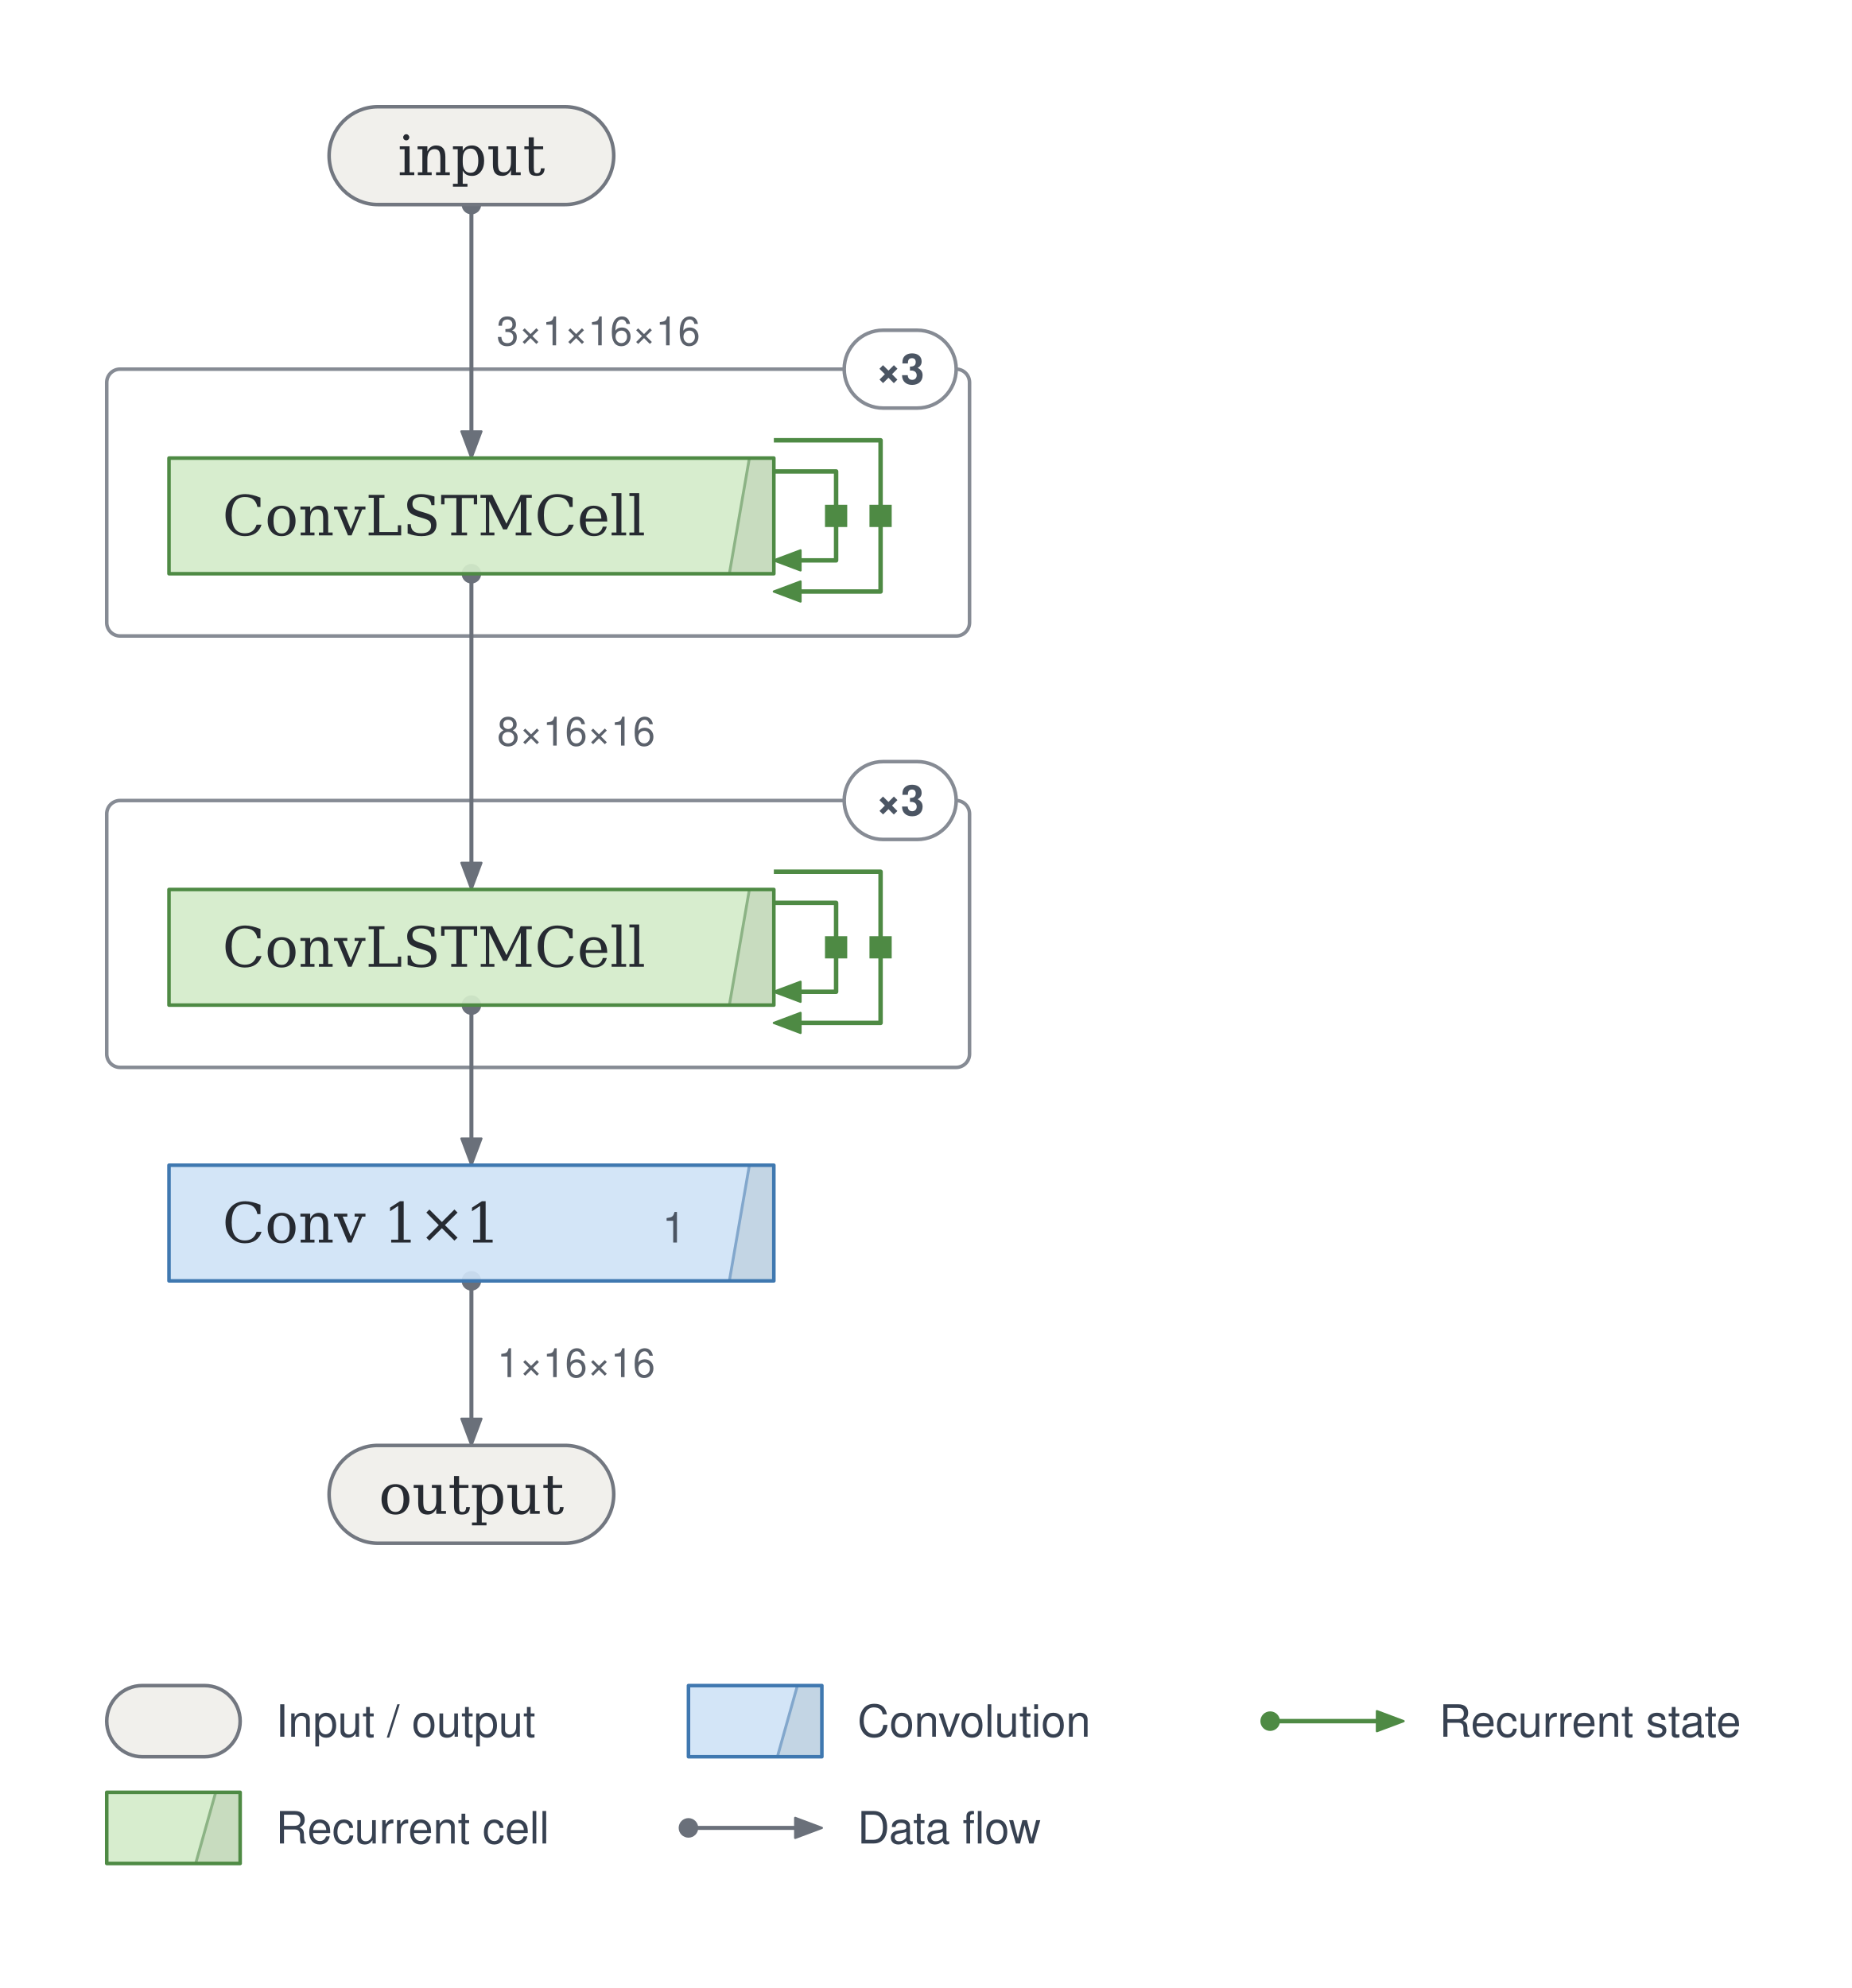
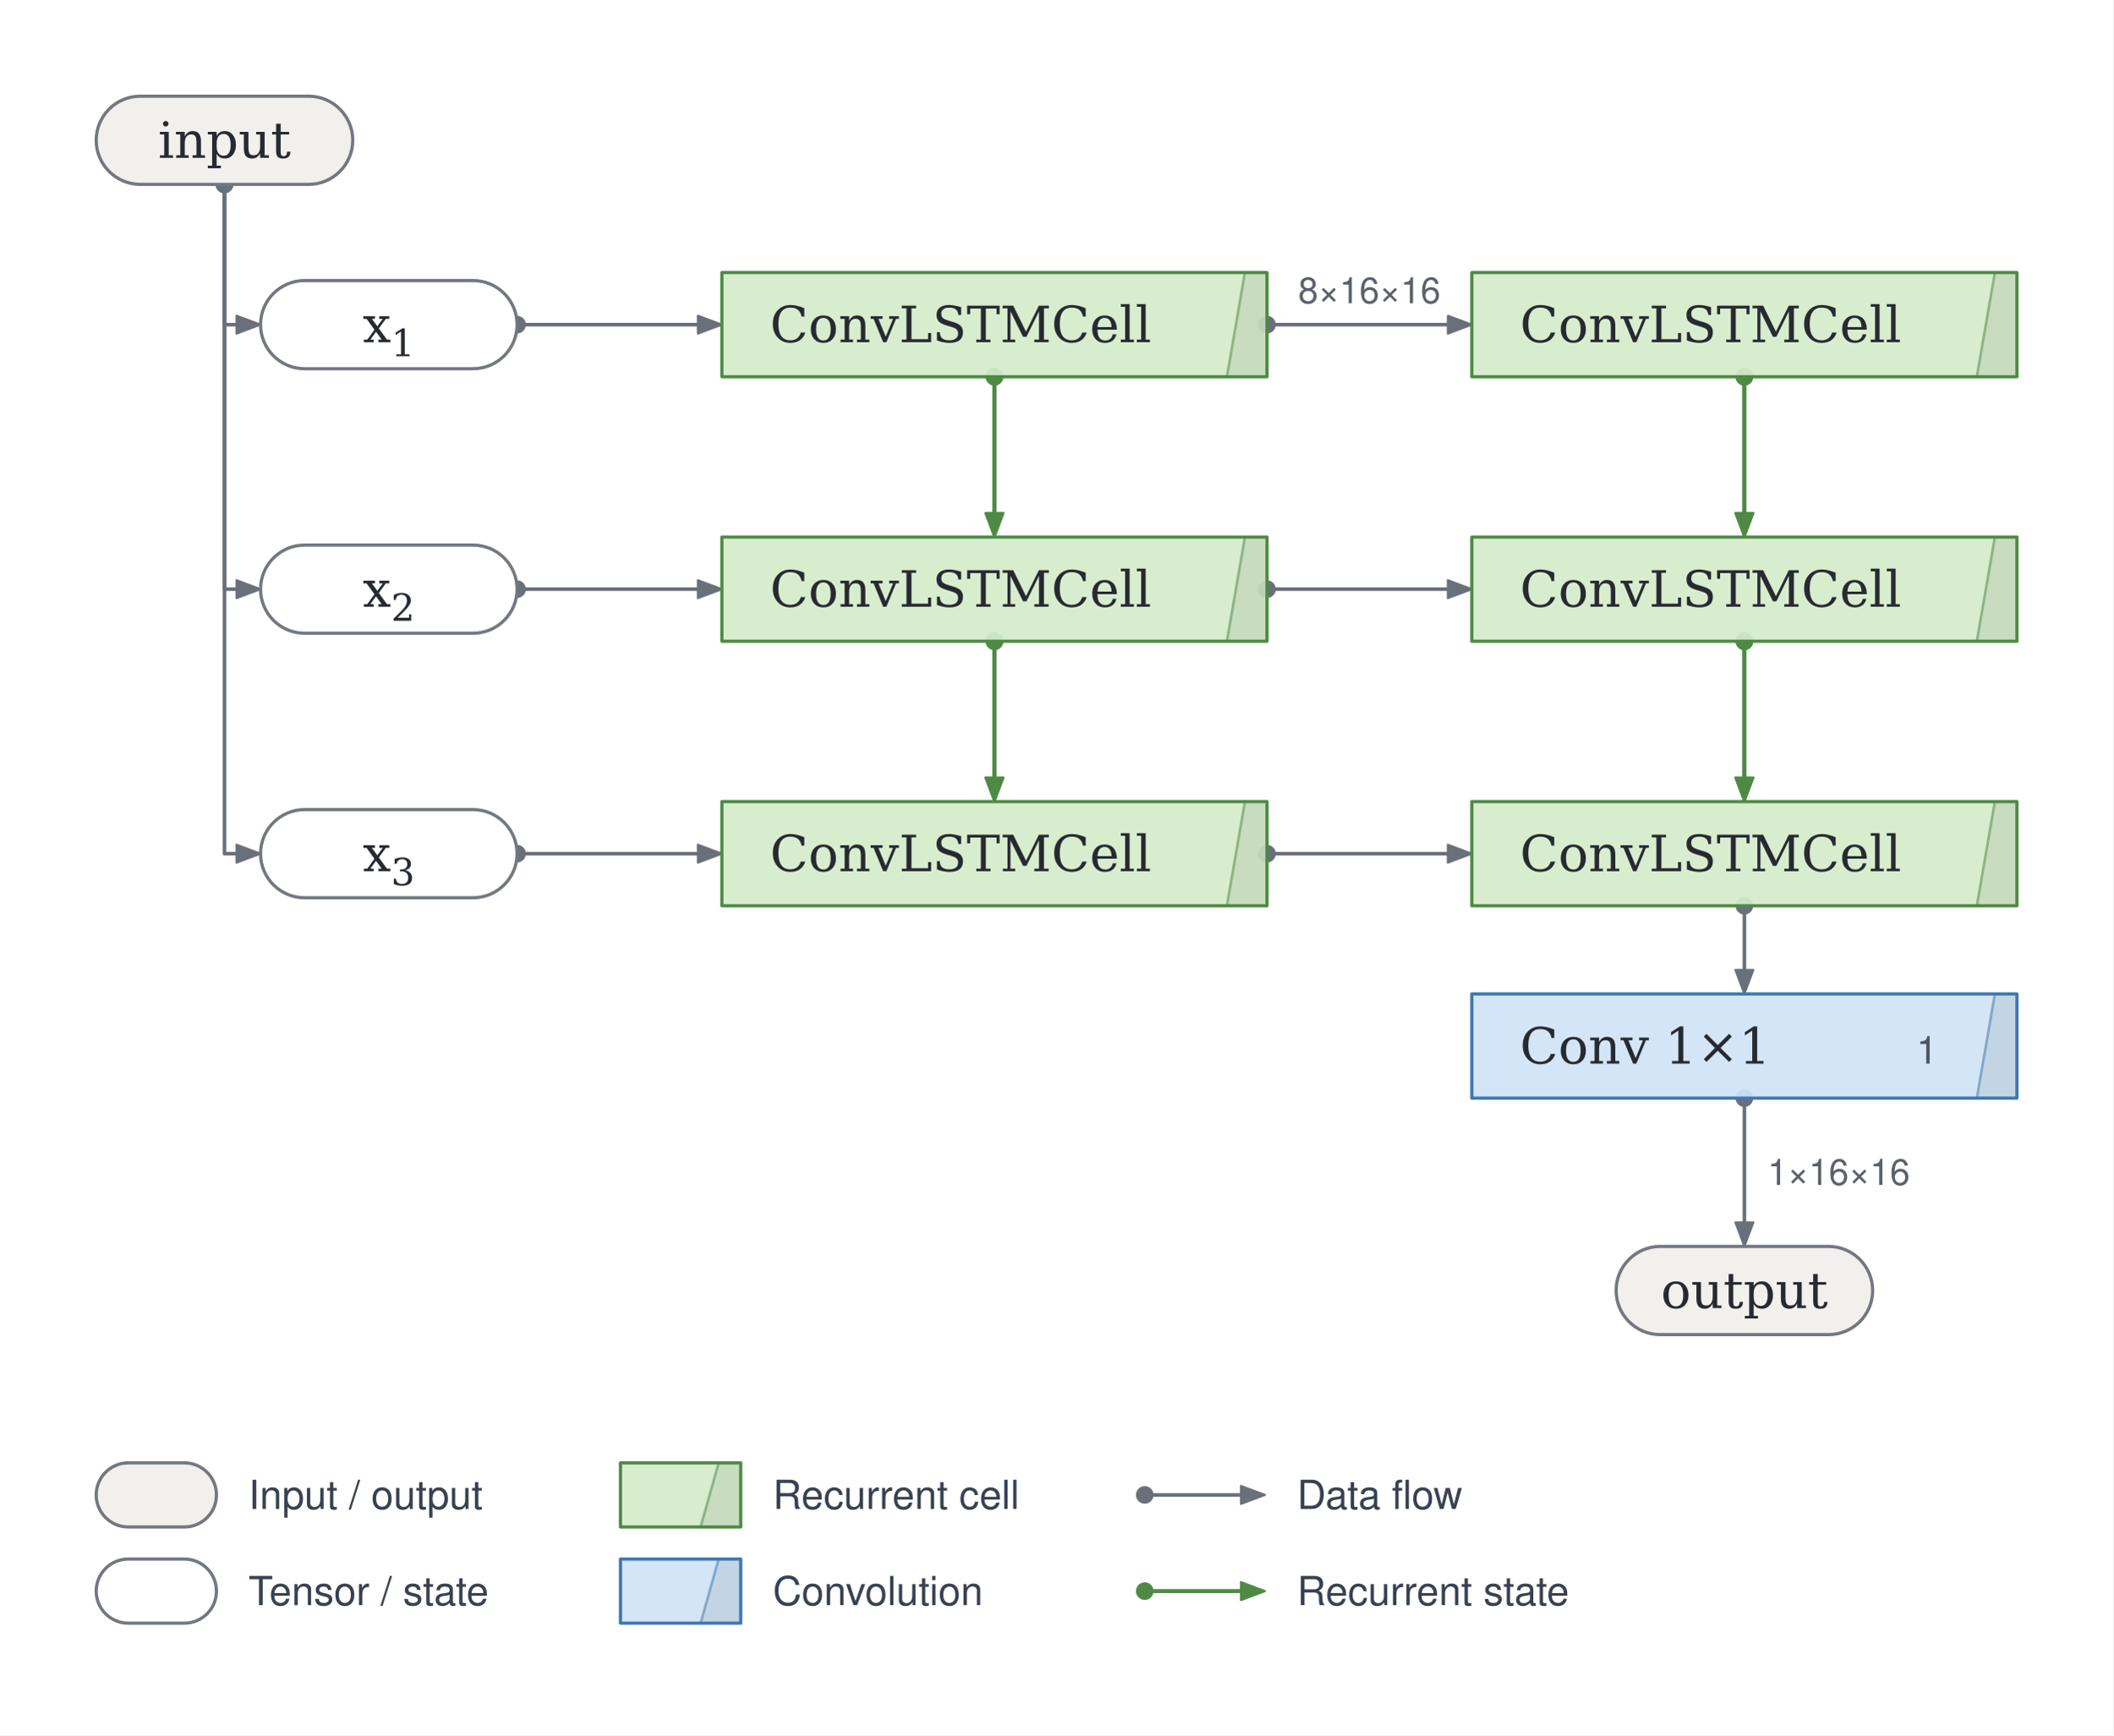
- <svg xmlns="http://www.w3.org/2000/svg" width="416.4" height="447" viewBox="0 0 416.4 447" role="img">
-   <rect x="0" y="0" width="416.4" height="447" fill="#ffffff" />
+ <svg xmlns="http://www.w3.org/2000/svg" width="527.2" height="433" viewBox="0 0 527.2 433" role="img">
+   <rect x="0" y="0" width="527.2" height="433" fill="#ffffff" />
  <g class="tg-groups">
-     <g class="tg-group" data-id="cells.0">
-       <rect x="24" y="83" width="194" height="60" rx="3" fill="#ffffff" fill-opacity="0" stroke="#868b94" stroke-width="0.8" stroke-linejoin="round" />
-     </g>
-     <g class="tg-group" data-id="cells.1">
-       <rect x="24" y="180" width="194" height="60" rx="3" fill="#ffffff" fill-opacity="0" stroke="#868b94" stroke-width="0.8" stroke-linejoin="round" />
-     </g>
  </g>
  <g class="tg-edges">
    <g class="tg-edge tg-edge-data">
-       <polyline points="106,46 106,97.6" fill="none" stroke="#6a707a" stroke-width="0.9" stroke-linejoin="round" />
-       <polygon points="106,103 103.75,97 108.25,97" fill="#6a707a" stroke="#6a707a" stroke-width="0.5" stroke-linejoin="round" />
-       <circle cx="106" cy="46" r="2.2" fill="#6a707a" />
-     </g>
-     <g class="tg-edge tg-edge-data">
-       <polyline points="106,129 106,194.6" fill="none" stroke="#6a707a" stroke-width="0.9" stroke-linejoin="round" />
-       <polygon points="106,200 103.75,194 108.25,194" fill="#6a707a" stroke="#6a707a" stroke-width="0.5" stroke-linejoin="round" />
-       <circle cx="106" cy="129" r="2.2" fill="#6a707a" />
-     </g>
-     <g class="tg-edge tg-edge-data">
-       <polyline points="106,226 106,256.6" fill="none" stroke="#6a707a" stroke-width="0.9" stroke-linejoin="round" />
-       <polygon points="106,262 103.75,256 108.25,256" fill="#6a707a" stroke="#6a707a" stroke-width="0.5" stroke-linejoin="round" />
-       <circle cx="106" cy="226" r="2.2" fill="#6a707a" />
-     </g>
-     <g class="tg-edge tg-edge-data">
-       <polyline points="106,288 106,319.6" fill="none" stroke="#6a707a" stroke-width="0.9" stroke-linejoin="round" />
-       <polygon points="106,325 103.75,319 108.25,319" fill="#6a707a" stroke="#6a707a" stroke-width="0.5" stroke-linejoin="round" />
-       <circle cx="106" cy="288" r="2.2" fill="#6a707a" />
-     </g>
-     <g class="tg-edge tg-edge-state">
-       <polyline points="174,106 188,106 188,126 179.4,126" fill="none" stroke="#4e8a44" stroke-width="1" stroke-linejoin="round" />
-       <polygon points="174,126 180,123.75 180,128.25" fill="#4e8a44" stroke="#4e8a44" stroke-width="0.5" stroke-linejoin="round" />
-       <rect x="185.5" y="113.5" width="5" height="5" fill="#4e8a44" />
-     </g>
-     <g class="tg-edge tg-edge-state">
-       <polyline points="174,99 198,99 198,133 179.4,133" fill="none" stroke="#4e8a44" stroke-width="1" stroke-linejoin="round" />
-       <polygon points="174,133 180,130.75 180,135.25" fill="#4e8a44" stroke="#4e8a44" stroke-width="0.5" stroke-linejoin="round" />
-       <rect x="195.5" y="113.5" width="5" height="5" fill="#4e8a44" />
-     </g>
-     <g class="tg-edge tg-edge-state">
-       <polyline points="174,203 188,203 188,223 179.4,223" fill="none" stroke="#4e8a44" stroke-width="1" stroke-linejoin="round" />
-       <polygon points="174,223 180,220.75 180,225.25" fill="#4e8a44" stroke="#4e8a44" stroke-width="0.5" stroke-linejoin="round" />
-       <rect x="185.5" y="210.5" width="5" height="5" fill="#4e8a44" />
-     </g>
-     <g class="tg-edge tg-edge-state">
-       <polyline points="174,196 198,196 198,230 179.4,230" fill="none" stroke="#4e8a44" stroke-width="1" stroke-linejoin="round" />
-       <polygon points="174,230 180,227.75 180,232.25" fill="#4e8a44" stroke="#4e8a44" stroke-width="0.5" stroke-linejoin="round" />
-       <rect x="195.5" y="210.5" width="5" height="5" fill="#4e8a44" />
-     </g>
-     <g class="tg-edge tg-edge-data">
-       <polyline points="154.8,411 179.4,411" fill="none" stroke="#6a707a" stroke-width="0.9" stroke-linejoin="round" />
-       <polygon points="184.8,411 178.8,413.25 178.8,408.75" fill="#6a707a" stroke="#6a707a" stroke-width="0.5" stroke-linejoin="round" />
-       <circle cx="154.8" cy="411" r="2.2" fill="#6a707a" />
-     </g>
-     <g class="tg-edge tg-edge-state">
-       <polyline points="285.6,387 310.2,387" fill="none" stroke="#4e8a44" stroke-width="1" stroke-linejoin="round" />
-       <polygon points="315.6,387 309.6,389.25 309.6,384.75" fill="#4e8a44" stroke="#4e8a44" stroke-width="0.5" stroke-linejoin="round" />
-       <circle cx="285.6" cy="387" r="2.2" fill="#4e8a44" />
+       <polyline points="316.1,81 361.8,81" fill="none" stroke="#6a707a" stroke-width="0.9" stroke-linejoin="round" />
+       <polygon points="367.2,81 361.2,83.25 361.2,78.75" fill="#6a707a" stroke="#6a707a" stroke-width="0.5" stroke-linejoin="round" />
+       <circle cx="316.1" cy="81" r="2.2" fill="#6a707a" />
+     </g>
+     <g class="tg-edge tg-edge-state">
+       <polyline points="248.1,94 248.1,128.6" fill="none" stroke="#4e8a44" stroke-width="1" stroke-linejoin="round" />
+       <polygon points="248.1,134 245.85,128 250.35,128" fill="#4e8a44" stroke="#4e8a44" stroke-width="0.5" stroke-linejoin="round" />
+       <circle cx="248.1" cy="94" r="2.2" fill="#4e8a44" />
+     </g>
+     <g class="tg-edge tg-edge-state">
+       <polyline points="248.1,94 248.1,128.6" fill="none" stroke="#4e8a44" stroke-width="1" stroke-linejoin="round" />
+       <polygon points="248.1,134 245.85,128 250.35,128" fill="#4e8a44" stroke="#4e8a44" stroke-width="0.5" stroke-linejoin="round" />
+       <circle cx="248.1" cy="94" r="2.2" fill="#4e8a44" />
+     </g>
+     <g class="tg-edge tg-edge-data">
+       <polyline points="316.1,147 361.8,147" fill="none" stroke="#6a707a" stroke-width="0.9" stroke-linejoin="round" />
+       <polygon points="367.2,147 361.2,149.25 361.2,144.75" fill="#6a707a" stroke="#6a707a" stroke-width="0.5" stroke-linejoin="round" />
+       <circle cx="316.1" cy="147" r="2.2" fill="#6a707a" />
+     </g>
+     <g class="tg-edge tg-edge-state">
+       <polyline points="435.2,94 435.2,128.6" fill="none" stroke="#4e8a44" stroke-width="1" stroke-linejoin="round" />
+       <polygon points="435.2,134 432.95,128 437.45,128" fill="#4e8a44" stroke="#4e8a44" stroke-width="0.5" stroke-linejoin="round" />
+       <circle cx="435.2" cy="94" r="2.2" fill="#4e8a44" />
+     </g>
+     <g class="tg-edge tg-edge-state">
+       <polyline points="435.2,94 435.2,128.6" fill="none" stroke="#4e8a44" stroke-width="1" stroke-linejoin="round" />
+       <polygon points="435.2,134 432.95,128 437.45,128" fill="#4e8a44" stroke="#4e8a44" stroke-width="0.5" stroke-linejoin="round" />
+       <circle cx="435.2" cy="94" r="2.2" fill="#4e8a44" />
+     </g>
+     <g class="tg-edge tg-edge-state">
+       <polyline points="248.1,160 248.1,194.6" fill="none" stroke="#4e8a44" stroke-width="1" stroke-linejoin="round" />
+       <polygon points="248.1,200 245.85,194 250.35,194" fill="#4e8a44" stroke="#4e8a44" stroke-width="0.5" stroke-linejoin="round" />
+       <circle cx="248.1" cy="160" r="2.2" fill="#4e8a44" />
+     </g>
+     <g class="tg-edge tg-edge-state">
+       <polyline points="248.1,160 248.1,194.6" fill="none" stroke="#4e8a44" stroke-width="1" stroke-linejoin="round" />
+       <polygon points="248.1,200 245.85,194 250.35,194" fill="#4e8a44" stroke="#4e8a44" stroke-width="0.5" stroke-linejoin="round" />
+       <circle cx="248.1" cy="160" r="2.2" fill="#4e8a44" />
+     </g>
+     <g class="tg-edge tg-edge-data">
+       <polyline points="316.1,213 361.8,213" fill="none" stroke="#6a707a" stroke-width="0.9" stroke-linejoin="round" />
+       <polygon points="367.2,213 361.2,215.25 361.2,210.75" fill="#6a707a" stroke="#6a707a" stroke-width="0.5" stroke-linejoin="round" />
+       <circle cx="316.1" cy="213" r="2.2" fill="#6a707a" />
+     </g>
+     <g class="tg-edge tg-edge-state">
+       <polyline points="435.2,160 435.2,194.6" fill="none" stroke="#4e8a44" stroke-width="1" stroke-linejoin="round" />
+       <polygon points="435.2,200 432.95,194 437.45,194" fill="#4e8a44" stroke="#4e8a44" stroke-width="0.5" stroke-linejoin="round" />
+       <circle cx="435.2" cy="160" r="2.2" fill="#4e8a44" />
+     </g>
+     <g class="tg-edge tg-edge-state">
+       <polyline points="435.2,160 435.2,194.6" fill="none" stroke="#4e8a44" stroke-width="1" stroke-linejoin="round" />
+       <polygon points="435.2,200 432.95,194 437.45,194" fill="#4e8a44" stroke="#4e8a44" stroke-width="0.5" stroke-linejoin="round" />
+       <circle cx="435.2" cy="160" r="2.2" fill="#4e8a44" />
+     </g>
+     <g class="tg-edge tg-edge-data">
+       <polyline points="129,81 174.7,81" fill="none" stroke="#6a707a" stroke-width="0.9" stroke-linejoin="round" />
+       <polygon points="180.1,81 174.1,83.25 174.1,78.75" fill="#6a707a" stroke="#6a707a" stroke-width="0.5" stroke-linejoin="round" />
+       <circle cx="129" cy="81" r="2.2" fill="#6a707a" />
+     </g>
+     <g class="tg-edge tg-edge-data">
+       <polyline points="129,147 174.7,147" fill="none" stroke="#6a707a" stroke-width="0.9" stroke-linejoin="round" />
+       <polygon points="180.1,147 174.1,149.25 174.1,144.75" fill="#6a707a" stroke="#6a707a" stroke-width="0.5" stroke-linejoin="round" />
+       <circle cx="129" cy="147" r="2.2" fill="#6a707a" />
+     </g>
+     <g class="tg-edge tg-edge-data">
+       <polyline points="129,213 174.7,213" fill="none" stroke="#6a707a" stroke-width="0.9" stroke-linejoin="round" />
+       <polygon points="180.1,213 174.1,215.25 174.1,210.75" fill="#6a707a" stroke="#6a707a" stroke-width="0.5" stroke-linejoin="round" />
+       <circle cx="129" cy="213" r="2.2" fill="#6a707a" />
+     </g>
+     <g class="tg-edge tg-edge-data">
+       <polyline points="435.2,226 435.2,242.6" fill="none" stroke="#6a707a" stroke-width="0.9" stroke-linejoin="round" />
+       <polygon points="435.2,248 432.95,242 437.45,242" fill="#6a707a" stroke="#6a707a" stroke-width="0.5" stroke-linejoin="round" />
+       <circle cx="435.2" cy="226" r="2.2" fill="#6a707a" />
+     </g>
+     <g class="tg-edge tg-edge-data">
+       <polyline points="435.2,274 435.2,305.6" fill="none" stroke="#6a707a" stroke-width="0.9" stroke-linejoin="round" />
+       <polygon points="435.2,311 432.95,305 437.45,305" fill="#6a707a" stroke="#6a707a" stroke-width="0.5" stroke-linejoin="round" />
+       <circle cx="435.2" cy="274" r="2.2" fill="#6a707a" />
+     </g>
+     <g class="tg-edge tg-edge-data">
+       <polyline points="56,46 56,68 56,81 59.6,81" fill="none" stroke="#6a707a" stroke-width="0.9" stroke-linejoin="round" />
+       <polygon points="65,81 59,83.25 59,78.75" fill="#6a707a" stroke="#6a707a" stroke-width="0.5" stroke-linejoin="round" />
+       <circle cx="56" cy="46" r="2.2" fill="#6a707a" />
+     </g>
+     <g class="tg-edge tg-edge-data">
+       <polyline points="56,46 56,68 56,147 59.6,147" fill="none" stroke="#6a707a" stroke-width="0.9" stroke-linejoin="round" />
+       <polygon points="65,147 59,149.25 59,144.75" fill="#6a707a" stroke="#6a707a" stroke-width="0.5" stroke-linejoin="round" />
+       <circle cx="56" cy="46" r="2.2" fill="#6a707a" />
+     </g>
+     <g class="tg-edge tg-edge-data">
+       <polyline points="56,46 56,68 56,213 59.6,213" fill="none" stroke="#6a707a" stroke-width="0.9" stroke-linejoin="round" />
+       <polygon points="65,213 59,215.25 59,210.75" fill="#6a707a" stroke="#6a707a" stroke-width="0.5" stroke-linejoin="round" />
+       <circle cx="56" cy="46" r="2.2" fill="#6a707a" />
+     </g>
+     <g class="tg-edge tg-edge-data">
+       <polyline points="285.6,373 310.2,373" fill="none" stroke="#6a707a" stroke-width="0.9" stroke-linejoin="round" />
+       <polygon points="315.6,373 309.6,375.25 309.6,370.75" fill="#6a707a" stroke="#6a707a" stroke-width="0.5" stroke-linejoin="round" />
+       <circle cx="285.6" cy="373" r="2.2" fill="#6a707a" />
+     </g>
+     <g class="tg-edge tg-edge-state">
+       <polyline points="285.6,397 310.2,397" fill="none" stroke="#4e8a44" stroke-width="1" stroke-linejoin="round" />
+       <polygon points="315.6,397 309.6,399.25 309.6,394.75" fill="#4e8a44" stroke="#4e8a44" stroke-width="0.5" stroke-linejoin="round" />
+       <circle cx="285.6" cy="397" r="2.2" fill="#4e8a44" />
    </g>
  </g>
  <g class="tg-nodes">
    <g class="tg-node tg-io" data-id="n0">
-       <rect x="74" y="24" width="64" height="22" rx="11" fill="#f1f0ec" stroke="#727780" stroke-width="0.8" stroke-linejoin="round" />
-       <text x="106" y="39.38" font-family="'Source Serif 4', 'Source Serif Pro', 'Georgia', 'Libertinus Serif', 'DejaVu Serif', serif" font-size="12.5" text-anchor="middle" fill="#262a31">input</text>
+       <rect x="24" y="24" width="64" height="22" rx="11" fill="#f1f0ec" stroke="#727780" stroke-width="0.8" stroke-linejoin="round" />
+       <text x="56" y="39.38" font-family="'Source Serif 4', 'Source Serif Pro', 'Georgia', 'Libertinus Serif', 'DejaVu Serif', serif" font-size="12.5" text-anchor="middle" fill="#262a31">input</text>
+     </g>
+     <g class="tg-node tg-tensor" data-id="unrolled:0.in.0">
+       <rect x="65" y="70" width="64" height="22" rx="11" fill="#ffffff" stroke="#727780" stroke-width="0.8" stroke-linejoin="round" />
+       <text x="97" y="85.38" font-family="'Source Serif 4', 'Source Serif Pro', 'Georgia', 'Libertinus Serif', 'DejaVu Serif', serif" font-size="12.5" text-anchor="middle" fill="#262a31">x<tspan dy="3.5" font-size="9.38">1</tspan>
+       </text>
+     </g>
+     <g class="tg-node tg-tensor" data-id="unrolled:0.in.1">
+       <rect x="65" y="136" width="64" height="22" rx="11" fill="#ffffff" stroke="#727780" stroke-width="0.8" stroke-linejoin="round" />
+       <text x="97" y="151.38" font-family="'Source Serif 4', 'Source Serif Pro', 'Georgia', 'Libertinus Serif', 'DejaVu Serif', serif" font-size="12.5" text-anchor="middle" fill="#262a31">x<tspan dy="3.5" font-size="9.38">2</tspan>
+       </text>
+     </g>
+     <g class="tg-node tg-tensor" data-id="unrolled:0.in.2">
+       <rect x="65" y="202" width="64" height="22" rx="11" fill="#ffffff" stroke="#727780" stroke-width="0.8" stroke-linejoin="round" />
+       <text x="97" y="217.38" font-family="'Source Serif 4', 'Source Serif Pro', 'Georgia', 'Libertinus Serif', 'DejaVu Serif', serif" font-size="12.5" text-anchor="middle" fill="#262a31">x<tspan dy="3.5" font-size="9.38">3</tspan>
+       </text>
    </g>
    <g class="tg-node tg-recurrent" data-id="&lt;cells.0&gt;">
-       <polygon points="38,103 168.5,103 164,129 38,129" fill="#d4ecca" fill-opacity="0.92" />
-       <polygon points="168.5,103 174,103 174,129 164,129" fill="#c3d9ba" fill-opacity="0.92" />
-       <polyline points="168.5,103 164,129" fill="none" stroke="#8cb385" stroke-width="0.64" stroke-linejoin="round" />
-       <rect x="38" y="103" width="136" height="26" fill="none" stroke="#4e8a44" stroke-width="0.8" stroke-linejoin="round" />
-       <text x="50" y="120.38" font-family="'Source Serif 4', 'Source Serif Pro', 'Georgia', 'Libertinus Serif', 'DejaVu Serif', serif" font-size="12.5" fill="#262a31">ConvLSTMCell</text>
+       <polygon points="180.1,68 310.6,68 306.1,94 180.1,94" fill="#d4ecca" fill-opacity="0.92" />
+       <polygon points="310.6,68 316.1,68 316.1,94 306.1,94" fill="#c3d9ba" fill-opacity="0.92" />
+       <polyline points="310.6,68 306.1,94" fill="none" stroke="#8cb385" stroke-width="0.64" stroke-linejoin="round" />
+       <rect x="180.1" y="68" width="136" height="26" fill="none" stroke="#4e8a44" stroke-width="0.8" stroke-linejoin="round" />
+       <text x="192.1" y="85.38" font-family="'Source Serif 4', 'Source Serif Pro', 'Georgia', 'Libertinus Serif', 'DejaVu Serif', serif" font-size="12.5" fill="#262a31">ConvLSTMCell</text>
    </g>
    <g class="tg-node tg-recurrent" data-id="&lt;cells.1&gt;">
-       <polygon points="38,200 168.5,200 164,226 38,226" fill="#d4ecca" fill-opacity="0.92" />
-       <polygon points="168.5,200 174,200 174,226 164,226" fill="#c3d9ba" fill-opacity="0.92" />
-       <polyline points="168.5,200 164,226" fill="none" stroke="#8cb385" stroke-width="0.64" stroke-linejoin="round" />
-       <rect x="38" y="200" width="136" height="26" fill="none" stroke="#4e8a44" stroke-width="0.8" stroke-linejoin="round" />
-       <text x="50" y="217.38" font-family="'Source Serif 4', 'Source Serif Pro', 'Georgia', 'Libertinus Serif', 'DejaVu Serif', serif" font-size="12.5" fill="#262a31">ConvLSTMCell</text>
+       <polygon points="367.2,68 497.7,68 493.2,94 367.2,94" fill="#d4ecca" fill-opacity="0.92" />
+       <polygon points="497.7,68 503.2,68 503.2,94 493.2,94" fill="#c3d9ba" fill-opacity="0.92" />
+       <polyline points="497.7,68 493.2,94" fill="none" stroke="#8cb385" stroke-width="0.64" stroke-linejoin="round" />
+       <rect x="367.2" y="68" width="136" height="26" fill="none" stroke="#4e8a44" stroke-width="0.8" stroke-linejoin="round" />
+       <text x="379.2" y="85.38" font-family="'Source Serif 4', 'Source Serif Pro', 'Georgia', 'Libertinus Serif', 'DejaVu Serif', serif" font-size="12.5" fill="#262a31">ConvLSTMCell</text>
+     </g>
+     <g class="tg-node tg-recurrent" data-id="&lt;cells.0#1&gt;">
+       <polygon points="180.1,134 310.6,134 306.1,160 180.1,160" fill="#d4ecca" fill-opacity="0.92" />
+       <polygon points="310.6,134 316.1,134 316.1,160 306.1,160" fill="#c3d9ba" fill-opacity="0.92" />
+       <polyline points="310.6,134 306.1,160" fill="none" stroke="#8cb385" stroke-width="0.64" stroke-linejoin="round" />
+       <rect x="180.1" y="134" width="136" height="26" fill="none" stroke="#4e8a44" stroke-width="0.8" stroke-linejoin="round" />
+       <text x="192.1" y="151.38" font-family="'Source Serif 4', 'Source Serif Pro', 'Georgia', 'Libertinus Serif', 'DejaVu Serif', serif" font-size="12.5" fill="#262a31">ConvLSTMCell</text>
+     </g>
+     <g class="tg-node tg-recurrent" data-id="&lt;cells.1#1&gt;">
+       <polygon points="367.2,134 497.7,134 493.2,160 367.2,160" fill="#d4ecca" fill-opacity="0.92" />
+       <polygon points="497.7,134 503.2,134 503.2,160 493.2,160" fill="#c3d9ba" fill-opacity="0.92" />
+       <polyline points="497.7,134 493.2,160" fill="none" stroke="#8cb385" stroke-width="0.64" stroke-linejoin="round" />
+       <rect x="367.2" y="134" width="136" height="26" fill="none" stroke="#4e8a44" stroke-width="0.8" stroke-linejoin="round" />
+       <text x="379.2" y="151.38" font-family="'Source Serif 4', 'Source Serif Pro', 'Georgia', 'Libertinus Serif', 'DejaVu Serif', serif" font-size="12.5" fill="#262a31">ConvLSTMCell</text>
+     </g>
+     <g class="tg-node tg-recurrent" data-id="&lt;cells.0#2&gt;">
+       <polygon points="180.1,200 310.6,200 306.1,226 180.1,226" fill="#d4ecca" fill-opacity="0.92" />
+       <polygon points="310.6,200 316.1,200 316.1,226 306.1,226" fill="#c3d9ba" fill-opacity="0.92" />
+       <polyline points="310.6,200 306.1,226" fill="none" stroke="#8cb385" stroke-width="0.64" stroke-linejoin="round" />
+       <rect x="180.1" y="200" width="136" height="26" fill="none" stroke="#4e8a44" stroke-width="0.8" stroke-linejoin="round" />
+       <text x="192.1" y="217.38" font-family="'Source Serif 4', 'Source Serif Pro', 'Georgia', 'Libertinus Serif', 'DejaVu Serif', serif" font-size="12.5" fill="#262a31">ConvLSTMCell</text>
+     </g>
+     <g class="tg-node tg-recurrent" data-id="&lt;cells.1#2&gt;">
+       <polygon points="367.2,200 497.7,200 493.2,226 367.2,226" fill="#d4ecca" fill-opacity="0.92" />
+       <polygon points="497.7,200 503.2,200 503.2,226 493.2,226" fill="#c3d9ba" fill-opacity="0.92" />
+       <polyline points="497.7,200 493.2,226" fill="none" stroke="#8cb385" stroke-width="0.64" stroke-linejoin="round" />
+       <rect x="367.2" y="200" width="136" height="26" fill="none" stroke="#4e8a44" stroke-width="0.8" stroke-linejoin="round" />
+       <text x="379.2" y="217.38" font-family="'Source Serif 4', 'Source Serif Pro', 'Georgia', 'Libertinus Serif', 'DejaVu Serif', serif" font-size="12.5" fill="#262a31">ConvLSTMCell</text>
    </g>
    <g class="tg-node tg-conv" data-id="n80">
-       <polygon points="38,262 168.5,262 164,288 38,288" fill="#cfe3f6" fill-opacity="0.92" />
-       <polygon points="168.5,262 174,262 174,288 164,288" fill="#bed1e2" fill-opacity="0.92" />
-       <polyline points="168.5,262 164,288" fill="none" stroke="#82a7cc" stroke-width="0.64" stroke-linejoin="round" />
-       <rect x="38" y="262" width="136" height="26" fill="none" stroke="#3f78b0" stroke-width="0.8" stroke-linejoin="round" />
-       <text x="50" y="279.38" font-family="'Source Serif 4', 'Source Serif Pro', 'Georgia', 'Libertinus Serif', 'DejaVu Serif', serif" font-size="12.5" fill="#262a31">Conv 1×1</text>
-       <text x="154.2" y="279.38" font-family="'Avenir Next', 'Helvetica Neue', 'Helvetica', 'Arial', 'DejaVu Sans', sans-serif" font-size="9.5" text-anchor="end" fill="#4b5563">1</text>
+       <polygon points="367.2,248 497.7,248 493.2,274 367.2,274" fill="#cfe3f6" fill-opacity="0.92" />
+       <polygon points="497.7,248 503.2,248 503.2,274 493.2,274" fill="#bed1e2" fill-opacity="0.92" />
+       <polyline points="497.7,248 493.2,274" fill="none" stroke="#82a7cc" stroke-width="0.64" stroke-linejoin="round" />
+       <rect x="367.2" y="248" width="136" height="26" fill="none" stroke="#3f78b0" stroke-width="0.8" stroke-linejoin="round" />
+       <text x="379.2" y="265.38" font-family="'Source Serif 4', 'Source Serif Pro', 'Georgia', 'Libertinus Serif', 'DejaVu Serif', serif" font-size="12.5" fill="#262a31">Conv 1×1</text>
+       <text x="483.4" y="265.38" font-family="'Avenir Next', 'Helvetica Neue', 'Helvetica', 'Arial', 'DejaVu Sans', sans-serif" font-size="9.5" text-anchor="end" fill="#4b5563">1</text>
    </g>
    <g class="tg-node tg-io" data-id="n81">
-       <rect x="74" y="325" width="64" height="22" rx="11" fill="#f1f0ec" stroke="#727780" stroke-width="0.8" stroke-linejoin="round" />
-       <text x="106" y="340.38" font-family="'Source Serif 4', 'Source Serif Pro', 'Georgia', 'Libertinus Serif', 'DejaVu Serif', serif" font-size="12.5" text-anchor="middle" fill="#262a31">output</text>
+       <rect x="403.2" y="311" width="64" height="22" rx="11" fill="#f1f0ec" stroke="#727780" stroke-width="0.8" stroke-linejoin="round" />
+       <text x="435.2" y="326.38" font-family="'Source Serif 4', 'Source Serif Pro', 'Georgia', 'Libertinus Serif', 'DejaVu Serif', serif" font-size="12.5" text-anchor="middle" fill="#262a31">output</text>
    </g>
    <g class="tg-node tg-io" data-id="legend:0:io">
-       <rect x="24" y="379" width="30" height="16" rx="8" fill="#f1f0ec" stroke="#727780" stroke-width="0.8" stroke-linejoin="round" />
-     </g>
-     <g class="tg-node tg-recurrent" data-id="legend:1:recurrent">
-       <polygon points="24,403 48.5,403 44,419 24,419" fill="#d4ecca" fill-opacity="0.92" />
-       <polygon points="48.5,403 54,403 54,419 44,419" fill="#c3d9ba" fill-opacity="0.92" />
-       <polyline points="48.5,403 44,419" fill="none" stroke="#8cb385" stroke-width="0.64" stroke-linejoin="round" />
-       <rect x="24" y="403" width="30" height="16" fill="none" stroke="#4e8a44" stroke-width="0.8" stroke-linejoin="round" />
-     </g>
-     <g class="tg-node tg-conv" data-id="legend:2:conv">
-       <polygon points="154.8,379 179.3,379 174.8,395 154.8,395" fill="#cfe3f6" fill-opacity="0.92" />
-       <polygon points="179.3,379 184.8,379 184.8,395 174.8,395" fill="#bed1e2" fill-opacity="0.92" />
-       <polyline points="179.3,379 174.8,395" fill="none" stroke="#82a7cc" stroke-width="0.64" stroke-linejoin="round" />
-       <rect x="154.8" y="379" width="30" height="16" fill="none" stroke="#3f78b0" stroke-width="0.8" stroke-linejoin="round" />
+       <rect x="24" y="365" width="30" height="16" rx="8" fill="#f1f0ec" stroke="#727780" stroke-width="0.8" stroke-linejoin="round" />
+     </g>
+     <g class="tg-node tg-tensor" data-id="legend:1:tensor">
+       <rect x="24" y="389" width="30" height="16" rx="8" fill="#ffffff" stroke="#727780" stroke-width="0.8" stroke-linejoin="round" />
+     </g>
+     <g class="tg-node tg-recurrent" data-id="legend:2:recurrent">
+       <polygon points="154.8,365 179.3,365 174.8,381 154.8,381" fill="#d4ecca" fill-opacity="0.92" />
+       <polygon points="179.3,365 184.8,365 184.8,381 174.8,381" fill="#c3d9ba" fill-opacity="0.92" />
+       <polyline points="179.3,365 174.8,381" fill="none" stroke="#8cb385" stroke-width="0.64" stroke-linejoin="round" />
+       <rect x="154.8" y="365" width="30" height="16" fill="none" stroke="#4e8a44" stroke-width="0.8" stroke-linejoin="round" />
+     </g>
+     <g class="tg-node tg-conv" data-id="legend:3:conv">
+       <polygon points="154.8,389 179.3,389 174.8,405 154.8,405" fill="#cfe3f6" fill-opacity="0.92" />
+       <polygon points="179.3,389 184.8,389 184.8,405 174.8,405" fill="#bed1e2" fill-opacity="0.92" />
+       <polyline points="179.3,389 174.8,405" fill="none" stroke="#82a7cc" stroke-width="0.64" stroke-linejoin="round" />
+       <rect x="154.8" y="389" width="30" height="16" fill="none" stroke="#3f78b0" stroke-width="0.8" stroke-linejoin="round" />
    </g>
  </g>
  <g class="tg-labels">
-     <rect x="189.82" y="74.25" width="25.18" height="17.5" rx="8.75" fill="#ffffff" stroke="#868b94" stroke-width="0.8" stroke-linejoin="round" />
-     <text x="202.41" y="86.33" font-family="'Avenir Next', 'Helvetica Neue', 'Helvetica', 'Arial', 'DejaVu Sans', sans-serif" font-size="9.5" font-weight="600" text-anchor="middle" fill="#4b5563">×3</text>
-     <rect x="189.82" y="171.25" width="25.18" height="17.5" rx="8.75" fill="#ffffff" stroke="#868b94" stroke-width="0.8" stroke-linejoin="round" />
-     <text x="202.41" y="183.32" font-family="'Avenir Next', 'Helvetica Neue', 'Helvetica', 'Arial', 'DejaVu Sans', sans-serif" font-size="9.5" font-weight="600" text-anchor="middle" fill="#4b5563">×3</text>
-     <rect x="110" y="67.1" width="49.09" height="14.8" rx="2" fill="#ffffff" />
-     <text x="134.55" y="77.65" font-family="'Avenir Next', 'Helvetica Neue', 'Helvetica', 'Arial', 'DejaVu Sans', sans-serif" font-size="9" text-anchor="middle" fill="#5b616b">3×1×16×16</text>
-     <rect x="110" y="157.1" width="39.1" height="14.8" rx="2" fill="#ffffff" />
-     <text x="129.55" y="167.65" font-family="'Avenir Next', 'Helvetica Neue', 'Helvetica', 'Arial', 'DejaVu Sans', sans-serif" font-size="9" text-anchor="middle" fill="#5b616b">8×16×16</text>
-     <rect x="110" y="299.1" width="39.1" height="14.8" rx="2" fill="#ffffff" />
-     <text x="129.55" y="309.65" font-family="'Avenir Next', 'Helvetica Neue', 'Helvetica', 'Arial', 'DejaVu Sans', sans-serif" font-size="9" text-anchor="middle" fill="#5b616b">1×16×16</text>
-     <text x="62" y="390.5" font-family="'Avenir Next', 'Helvetica Neue', 'Helvetica', 'Arial', 'DejaVu Sans', sans-serif" font-size="10" fill="#374151">Input / output</text>
-     <text x="62" y="414.5" font-family="'Avenir Next', 'Helvetica Neue', 'Helvetica', 'Arial', 'DejaVu Sans', sans-serif" font-size="10" fill="#374151">Recurrent cell</text>
-     <text x="192.8" y="390.5" font-family="'Avenir Next', 'Helvetica Neue', 'Helvetica', 'Arial', 'DejaVu Sans', sans-serif" font-size="10" fill="#374151">Convolution</text>
-     <text x="192.8" y="414.5" font-family="'Avenir Next', 'Helvetica Neue', 'Helvetica', 'Arial', 'DejaVu Sans', sans-serif" font-size="10" fill="#374151">Data flow</text>
-     <text x="323.6" y="390.5" font-family="'Avenir Next', 'Helvetica Neue', 'Helvetica', 'Arial', 'DejaVu Sans', sans-serif" font-size="10" fill="#374151">Recurrent state</text>
+     <rect x="322.1" y="65.1" width="39.1" height="14.8" rx="2" fill="#ffffff" />
+     <text x="341.65" y="75.65" font-family="'Avenir Next', 'Helvetica Neue', 'Helvetica', 'Arial', 'DejaVu Sans', sans-serif" font-size="9" text-anchor="middle" fill="#5b616b">8×16×16</text>
+     <rect x="439.2" y="285.1" width="39.1" height="14.8" rx="2" fill="#ffffff" />
+     <text x="458.75" y="295.65" font-family="'Avenir Next', 'Helvetica Neue', 'Helvetica', 'Arial', 'DejaVu Sans', sans-serif" font-size="9" text-anchor="middle" fill="#5b616b">1×16×16</text>
+     <text x="62" y="376.5" font-family="'Avenir Next', 'Helvetica Neue', 'Helvetica', 'Arial', 'DejaVu Sans', sans-serif" font-size="10" fill="#374151">Input / output</text>
+     <text x="62" y="400.5" font-family="'Avenir Next', 'Helvetica Neue', 'Helvetica', 'Arial', 'DejaVu Sans', sans-serif" font-size="10" fill="#374151">Tensor / state</text>
+     <text x="192.8" y="376.5" font-family="'Avenir Next', 'Helvetica Neue', 'Helvetica', 'Arial', 'DejaVu Sans', sans-serif" font-size="10" fill="#374151">Recurrent cell</text>
+     <text x="192.8" y="400.5" font-family="'Avenir Next', 'Helvetica Neue', 'Helvetica', 'Arial', 'DejaVu Sans', sans-serif" font-size="10" fill="#374151">Convolution</text>
+     <text x="323.6" y="376.5" font-family="'Avenir Next', 'Helvetica Neue', 'Helvetica', 'Arial', 'DejaVu Sans', sans-serif" font-size="10" fill="#374151">Data flow</text>
+     <text x="323.6" y="400.5" font-family="'Avenir Next', 'Helvetica Neue', 'Helvetica', 'Arial', 'DejaVu Sans', sans-serif" font-size="10" fill="#374151">Recurrent state</text>
  </g>
</svg>
